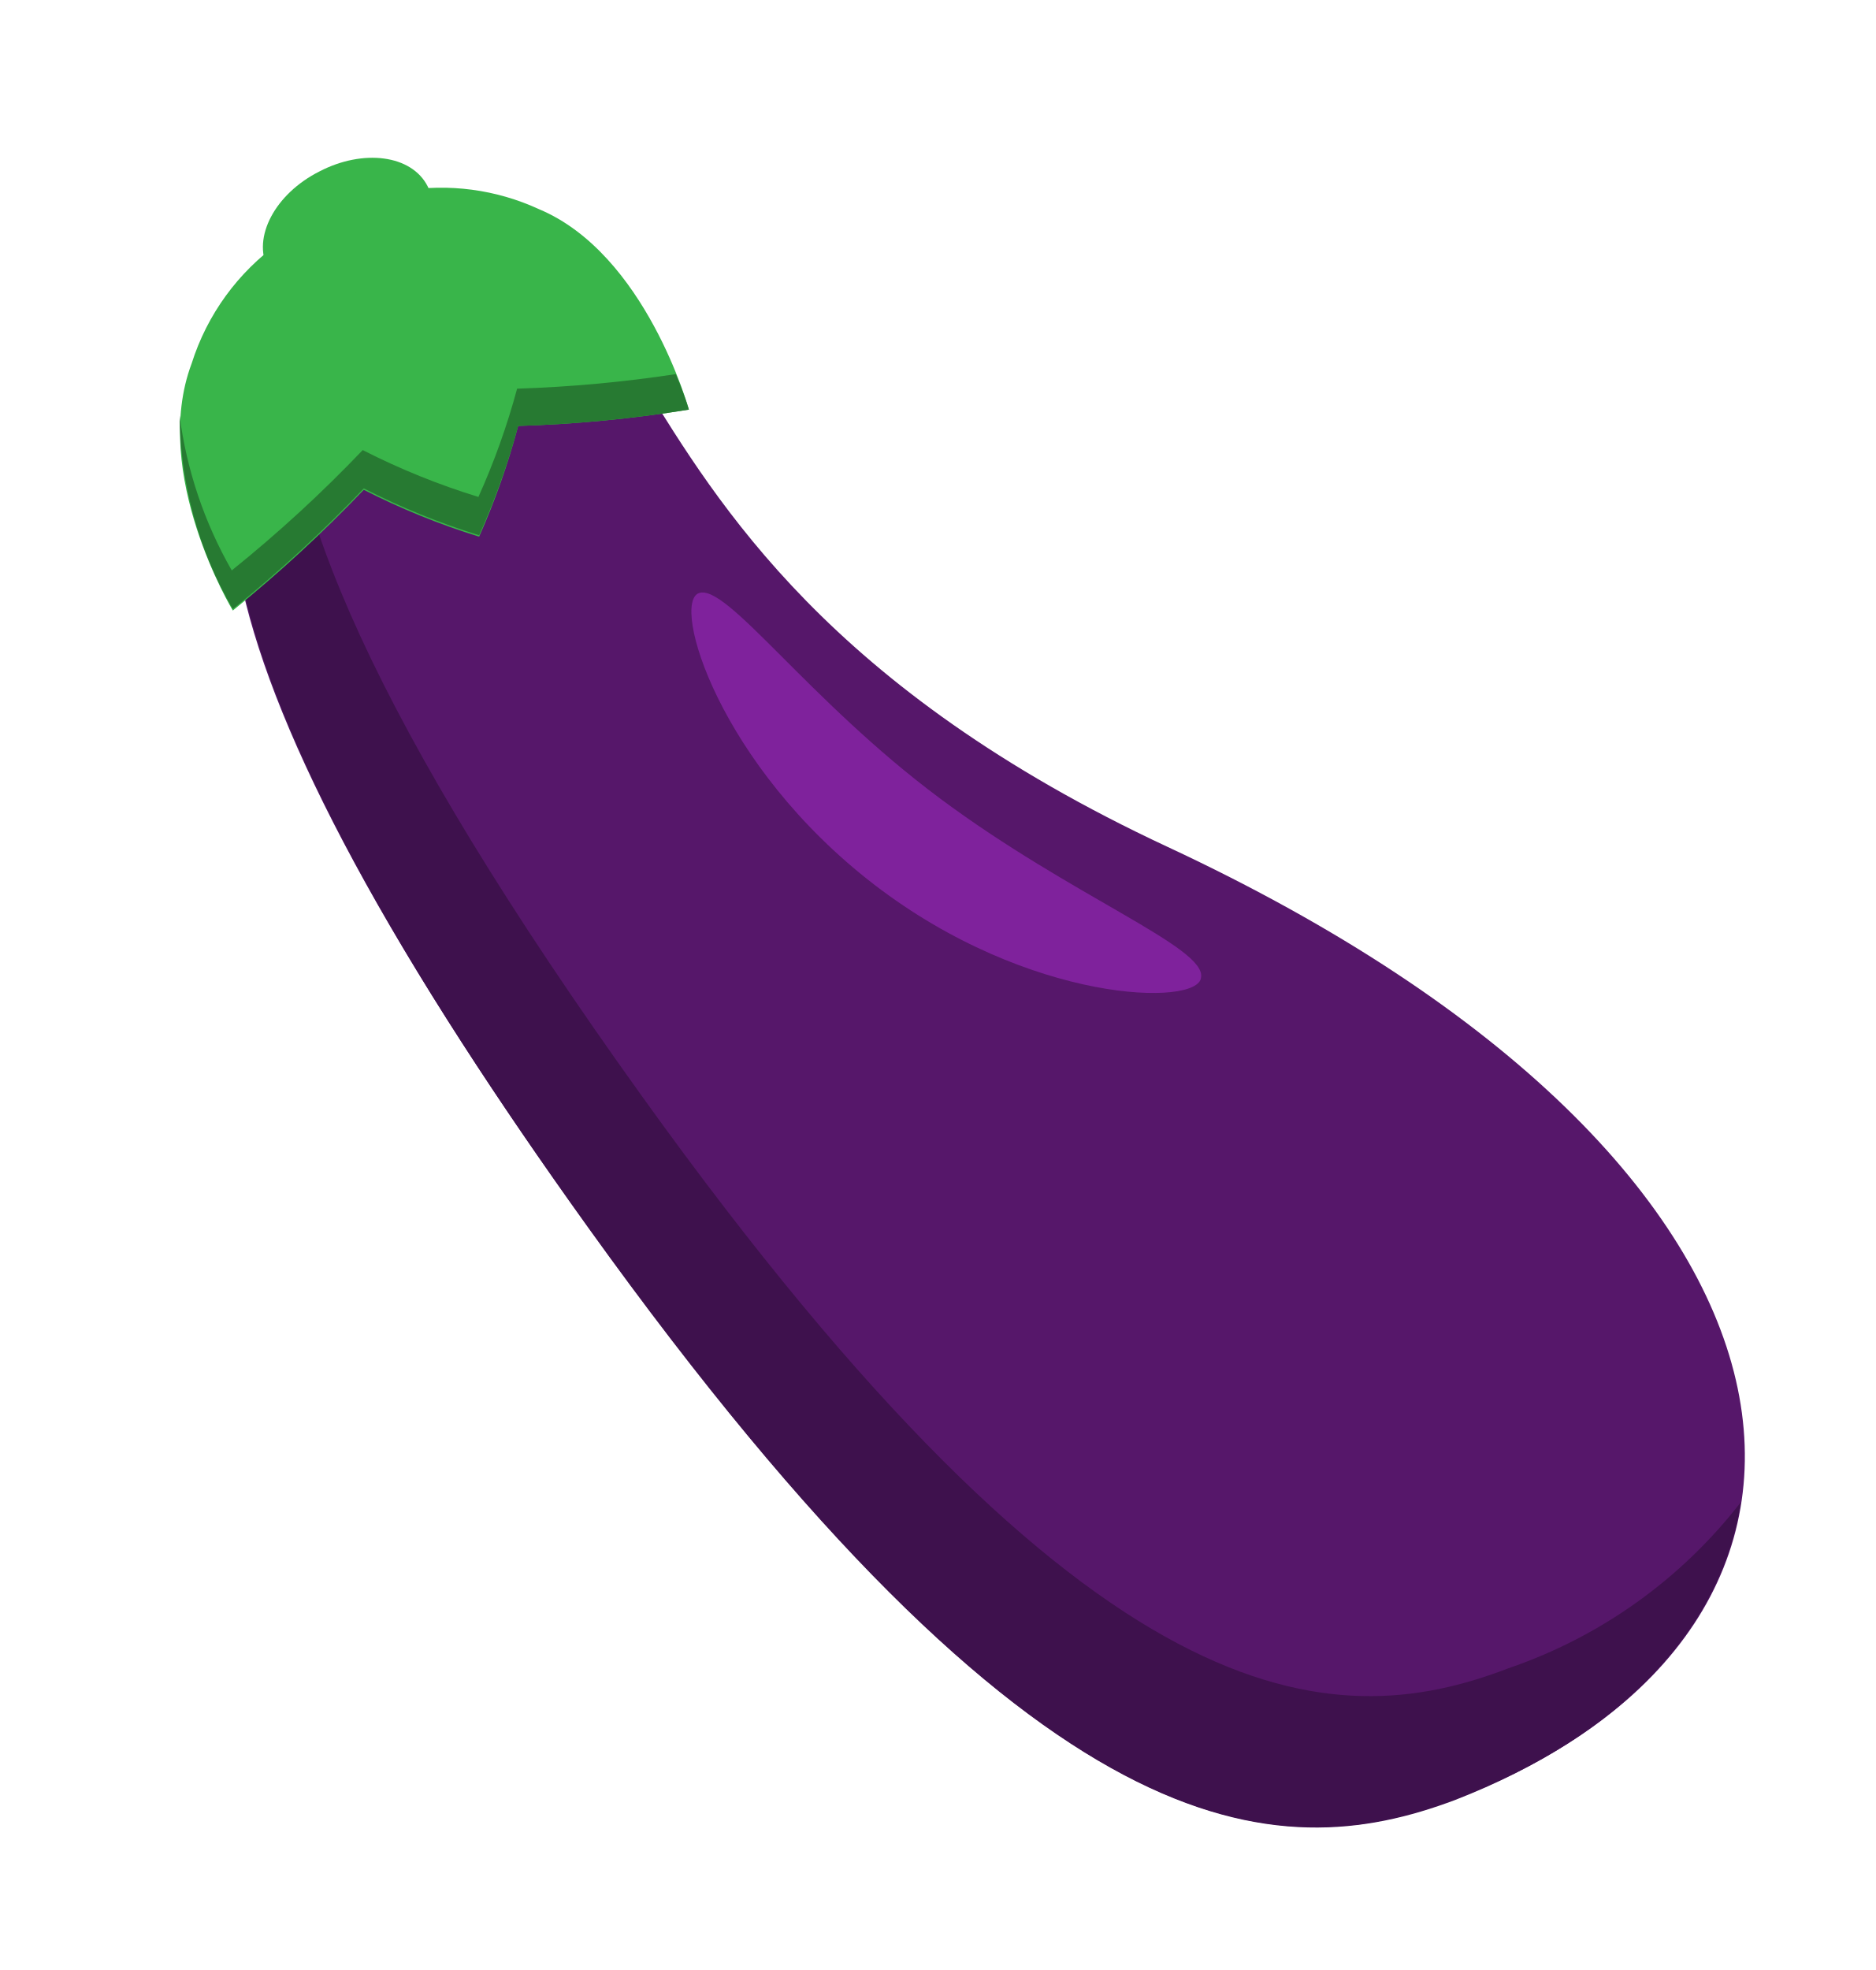
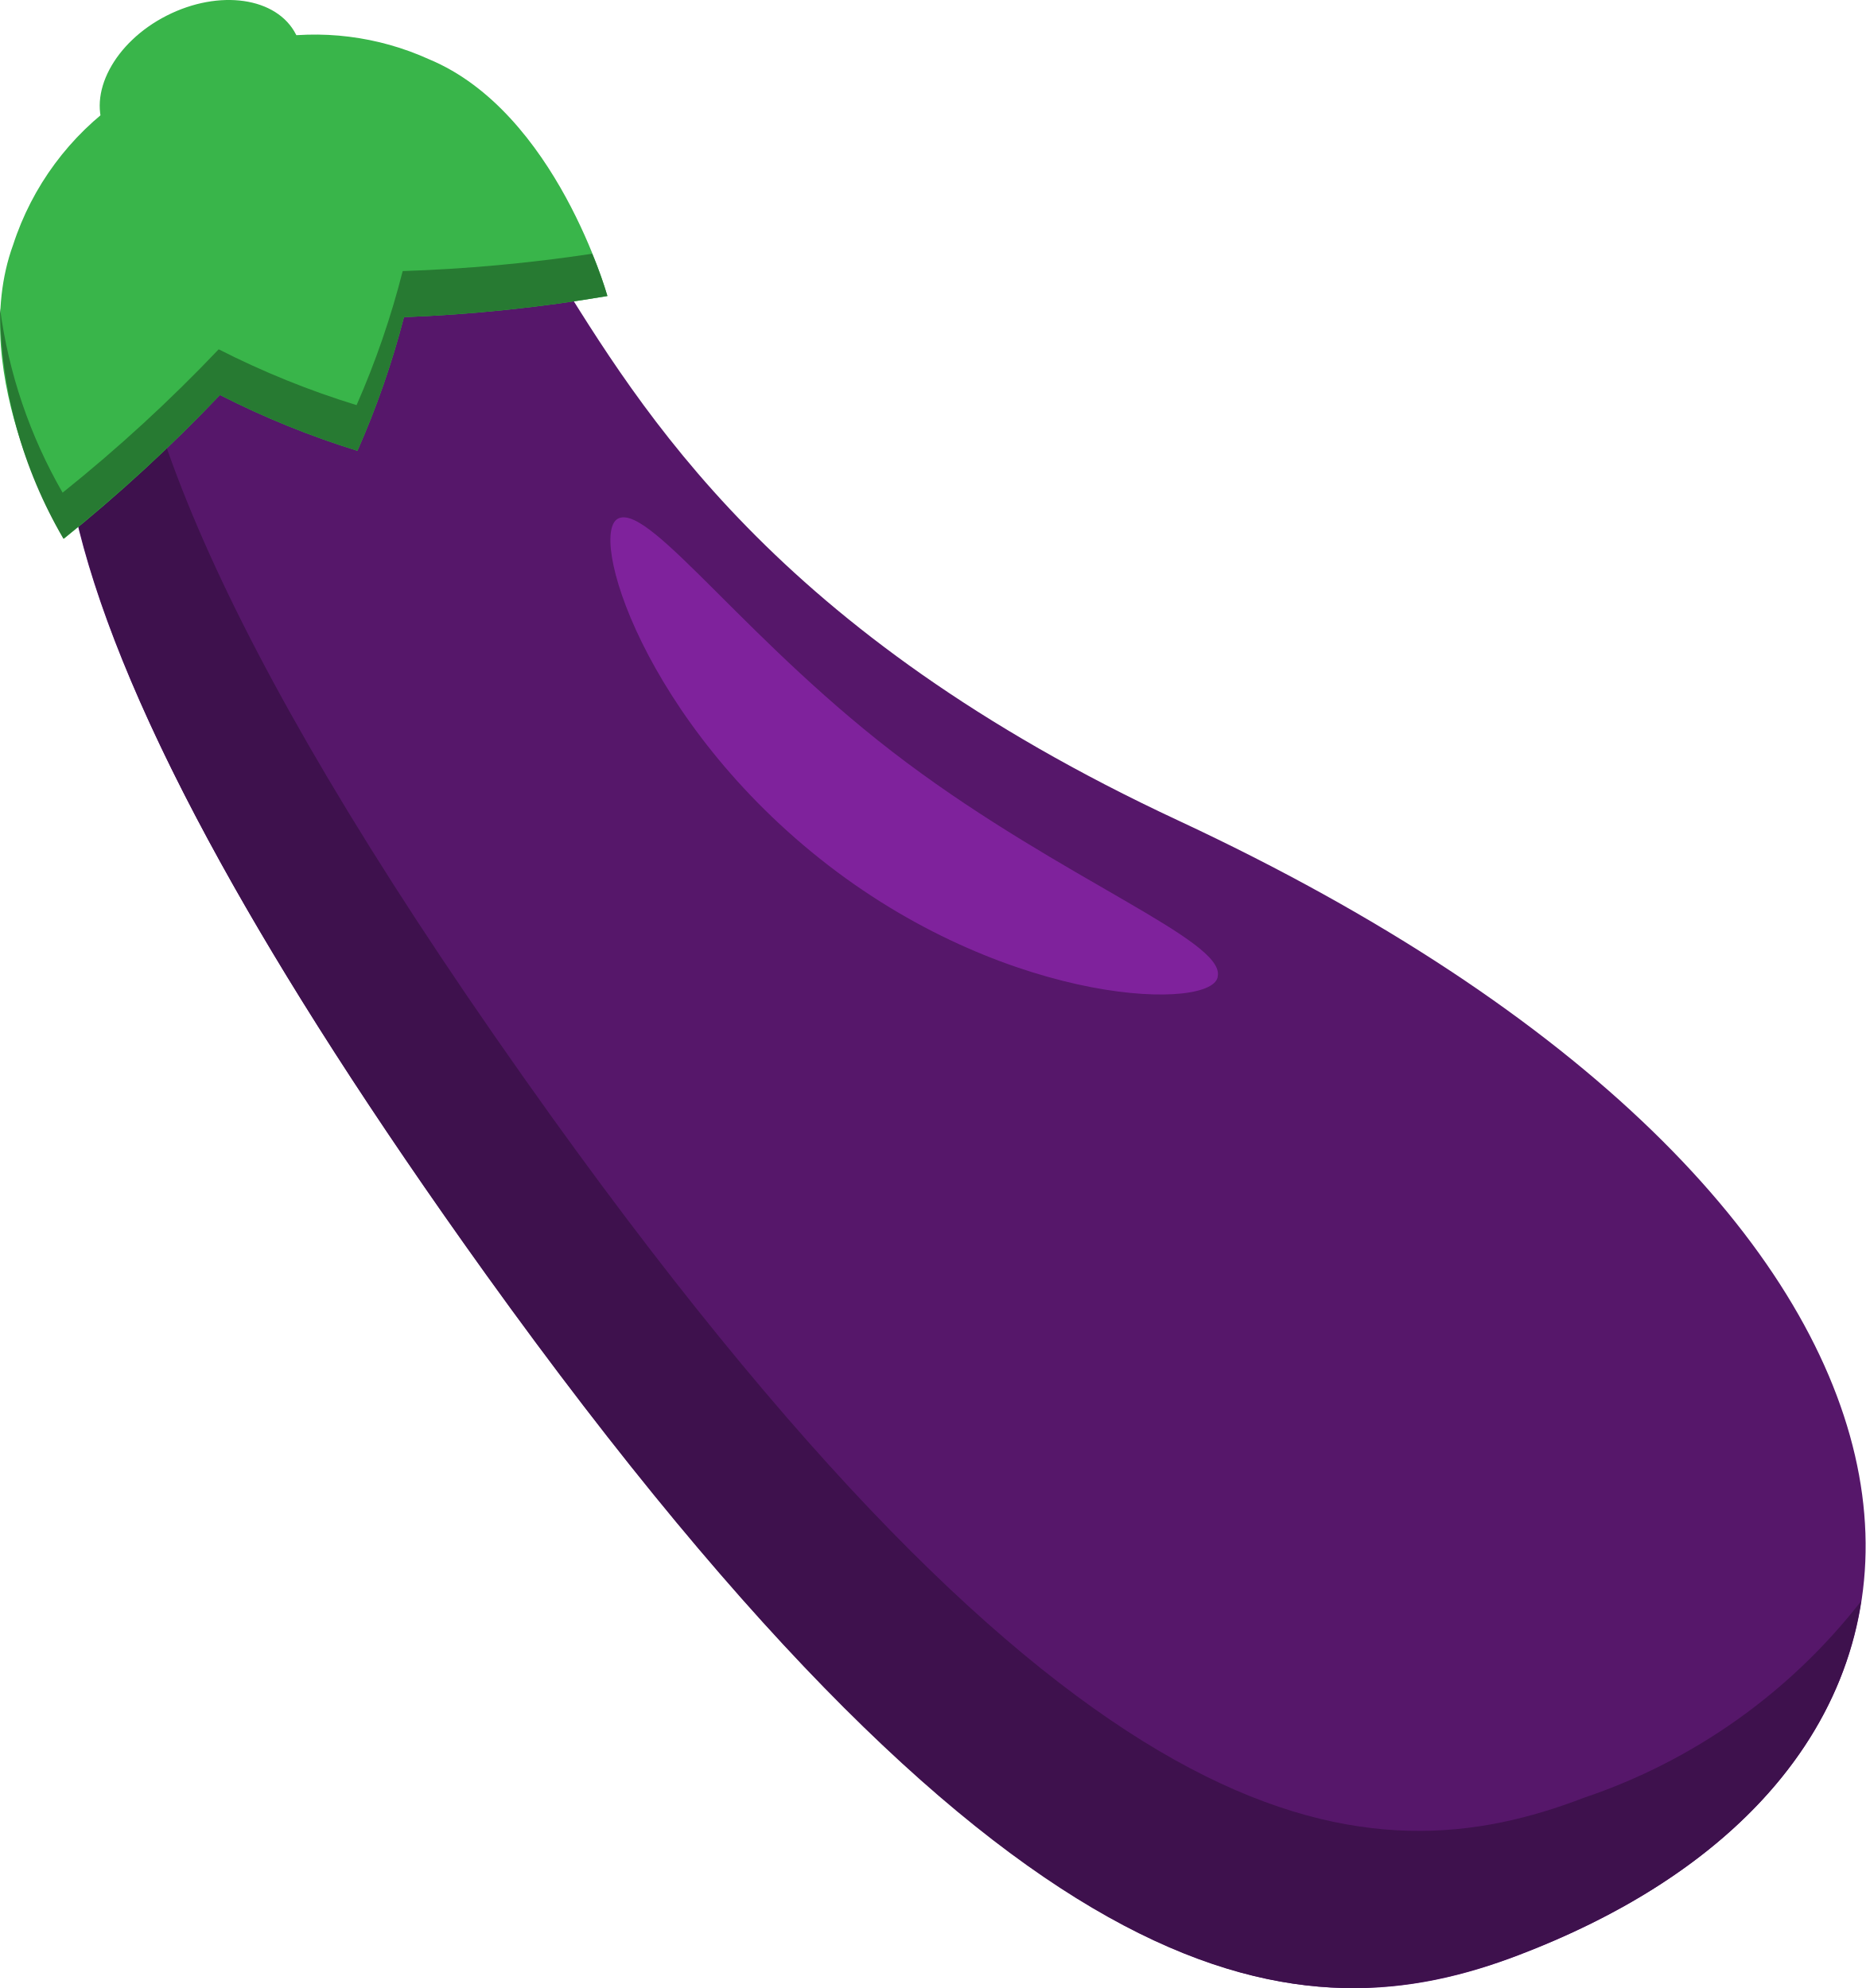
- <svg xmlns="http://www.w3.org/2000/svg" id="Layer_1" data-name="Layer 1" viewBox="0 0 52.84 55.5">
+ <svg xmlns="http://www.w3.org/2000/svg" viewBox="0 0 44.11 47.01">
  <defs>
    <style>.cls-1{fill:#56176a;}.cls-2{fill:#3e114d;}.cls-3{fill:#7f229c;}.cls-4{fill:#39b54a;}.cls-5{fill:#277a32;}</style>
  </defs>
-   <path class="cls-1" d="M41,50.69c-5.05,1.92-11.71,1.59-24.41-16.1C4.33,17.57,5,11.26,9.47,8.86c11-5.87,4.3,6.08,23.43,15C52.31,32.91,53.48,45.91,41,50.69Z" />
-   <path class="cls-2" d="M49.05,42.32A14,14,0,0,1,42.5,47c-5,1.92-11.7,1.59-24.4-16.1-7.62-10.61-10.24-17-10-21-3.05,3-2.29,9.69,8.49,24.71,12.7,17.69,19.36,18,24.41,16.1C45.72,48.87,48.51,45.86,49.05,42.32Z" />
-   <path class="cls-3" d="M33.84,27.54c-.07.82-4.83.75-9.21-2.62S18.91,17,19.69,16.71s3.06,3,6.79,5.78S34,26.69,33.84,27.54Z" />
-   <path class="cls-4" d="M6.56,17.2a39.07,39.07,0,0,0,3.69-3.4,20.39,20.39,0,0,0,3.25,1.32A21,21,0,0,0,14.6,12a37.16,37.16,0,0,0,4.81-.46S18.2,7.15,15.18,5.89a6.56,6.56,0,0,0-3.84-.51,5.69,5.69,0,0,0-2,.54,6.58,6.58,0,0,0-1.46.91,6.65,6.65,0,0,0-2.48,3.41C4.23,13.35,6.56,17.2,6.56,17.2Z" />
-   <path class="cls-5" d="M14.6,12a37.16,37.16,0,0,0,4.81-.46s-.12-.42-.37-1a37.9,37.9,0,0,1-4.47.41A20.27,20.27,0,0,1,13.48,14a20.29,20.29,0,0,1-3.26-1.32,38.16,38.16,0,0,1-3.69,3.39,11.85,11.85,0,0,1-1.47-4.36,11,11,0,0,0,1.5,5.45,39.07,39.07,0,0,0,3.69-3.4,20.39,20.39,0,0,0,3.25,1.32A21,21,0,0,0,14.6,12Z" />
-   <path class="cls-4" d="M9,4.83C7.75,5.46,7.1,6.69,7.55,7.57S9.37,8.66,10.61,8s1.89-1.86,1.44-2.75S10.23,4.19,9,4.83Z" />
+   <g id="Layer_2" data-name="Layer 2">
+     <g id="Layer_1-2" data-name="Layer 1">
+       <path class="cls-1" d="M35.91,46.23c-5,1.92-11.71,1.59-24.41-16.09C-.72,13.11-.06,6.8,4.42,4.4c11-5.87,4.3,6.08,23.43,15C47.26,28.45,48.43,41.45,35.91,46.23Z" />
+       <path class="cls-2" d="M44,37.86a13.94,13.94,0,0,1-6.55,4.65c-5,1.92-11.7,1.59-24.4-16.09C5.43,15.8,2.81,9.36,3,5.42c-3,3-2.29,9.69,8.49,24.72,12.7,17.68,19.36,18,24.41,16.09C40.68,44.41,43.46,41.4,44,37.86Z" />
+       <path class="cls-3" d="M28.79,23.08c-.06.82-4.83.76-9.21-2.62s-5.72-7.93-4.94-8.21,3.07,3,6.79,5.78S28.94,22.23,28.79,23.08Z" />
+       <path class="cls-4" d="M1.51,12.74A37.53,37.53,0,0,0,5.2,9.34a20.39,20.39,0,0,0,3.25,1.32A20.53,20.53,0,0,0,9.55,7.5,37.16,37.16,0,0,0,14.36,7s-1.21-4.35-4.22-5.6A6.54,6.54,0,0,0,6.29.92a5.51,5.51,0,0,0-2,.55,6.14,6.14,0,0,0-1.45.9A6.69,6.69,0,0,0,.31,5.79C-.82,8.89,1.51,12.74,1.51,12.74Z" />
+       <path class="cls-5" d="M9.55,7.5A37.16,37.16,0,0,0,14.36,7,9.58,9.58,0,0,0,14,6a38.36,38.36,0,0,1-4.48.41A20.27,20.27,0,0,1,8.43,9.58,20.29,20.29,0,0,1,5.17,8.26a36.87,36.87,0,0,1-3.69,3.39A11.85,11.85,0,0,1,0,7.29a10.94,10.94,0,0,0,1.5,5.45A37.53,37.53,0,0,0,5.2,9.34a20.39,20.39,0,0,0,3.25,1.32A20.53,20.53,0,0,0,9.55,7.5Z" />
+       <path class="cls-4" d="M3.94.37C2.7,1,2.05,2.23,2.5,3.11s1.82,1.09,3.07.46S7.45,1.71,7,.82,5.18-.26,3.94.37Z" />
+     </g>
+   </g>
</svg>
